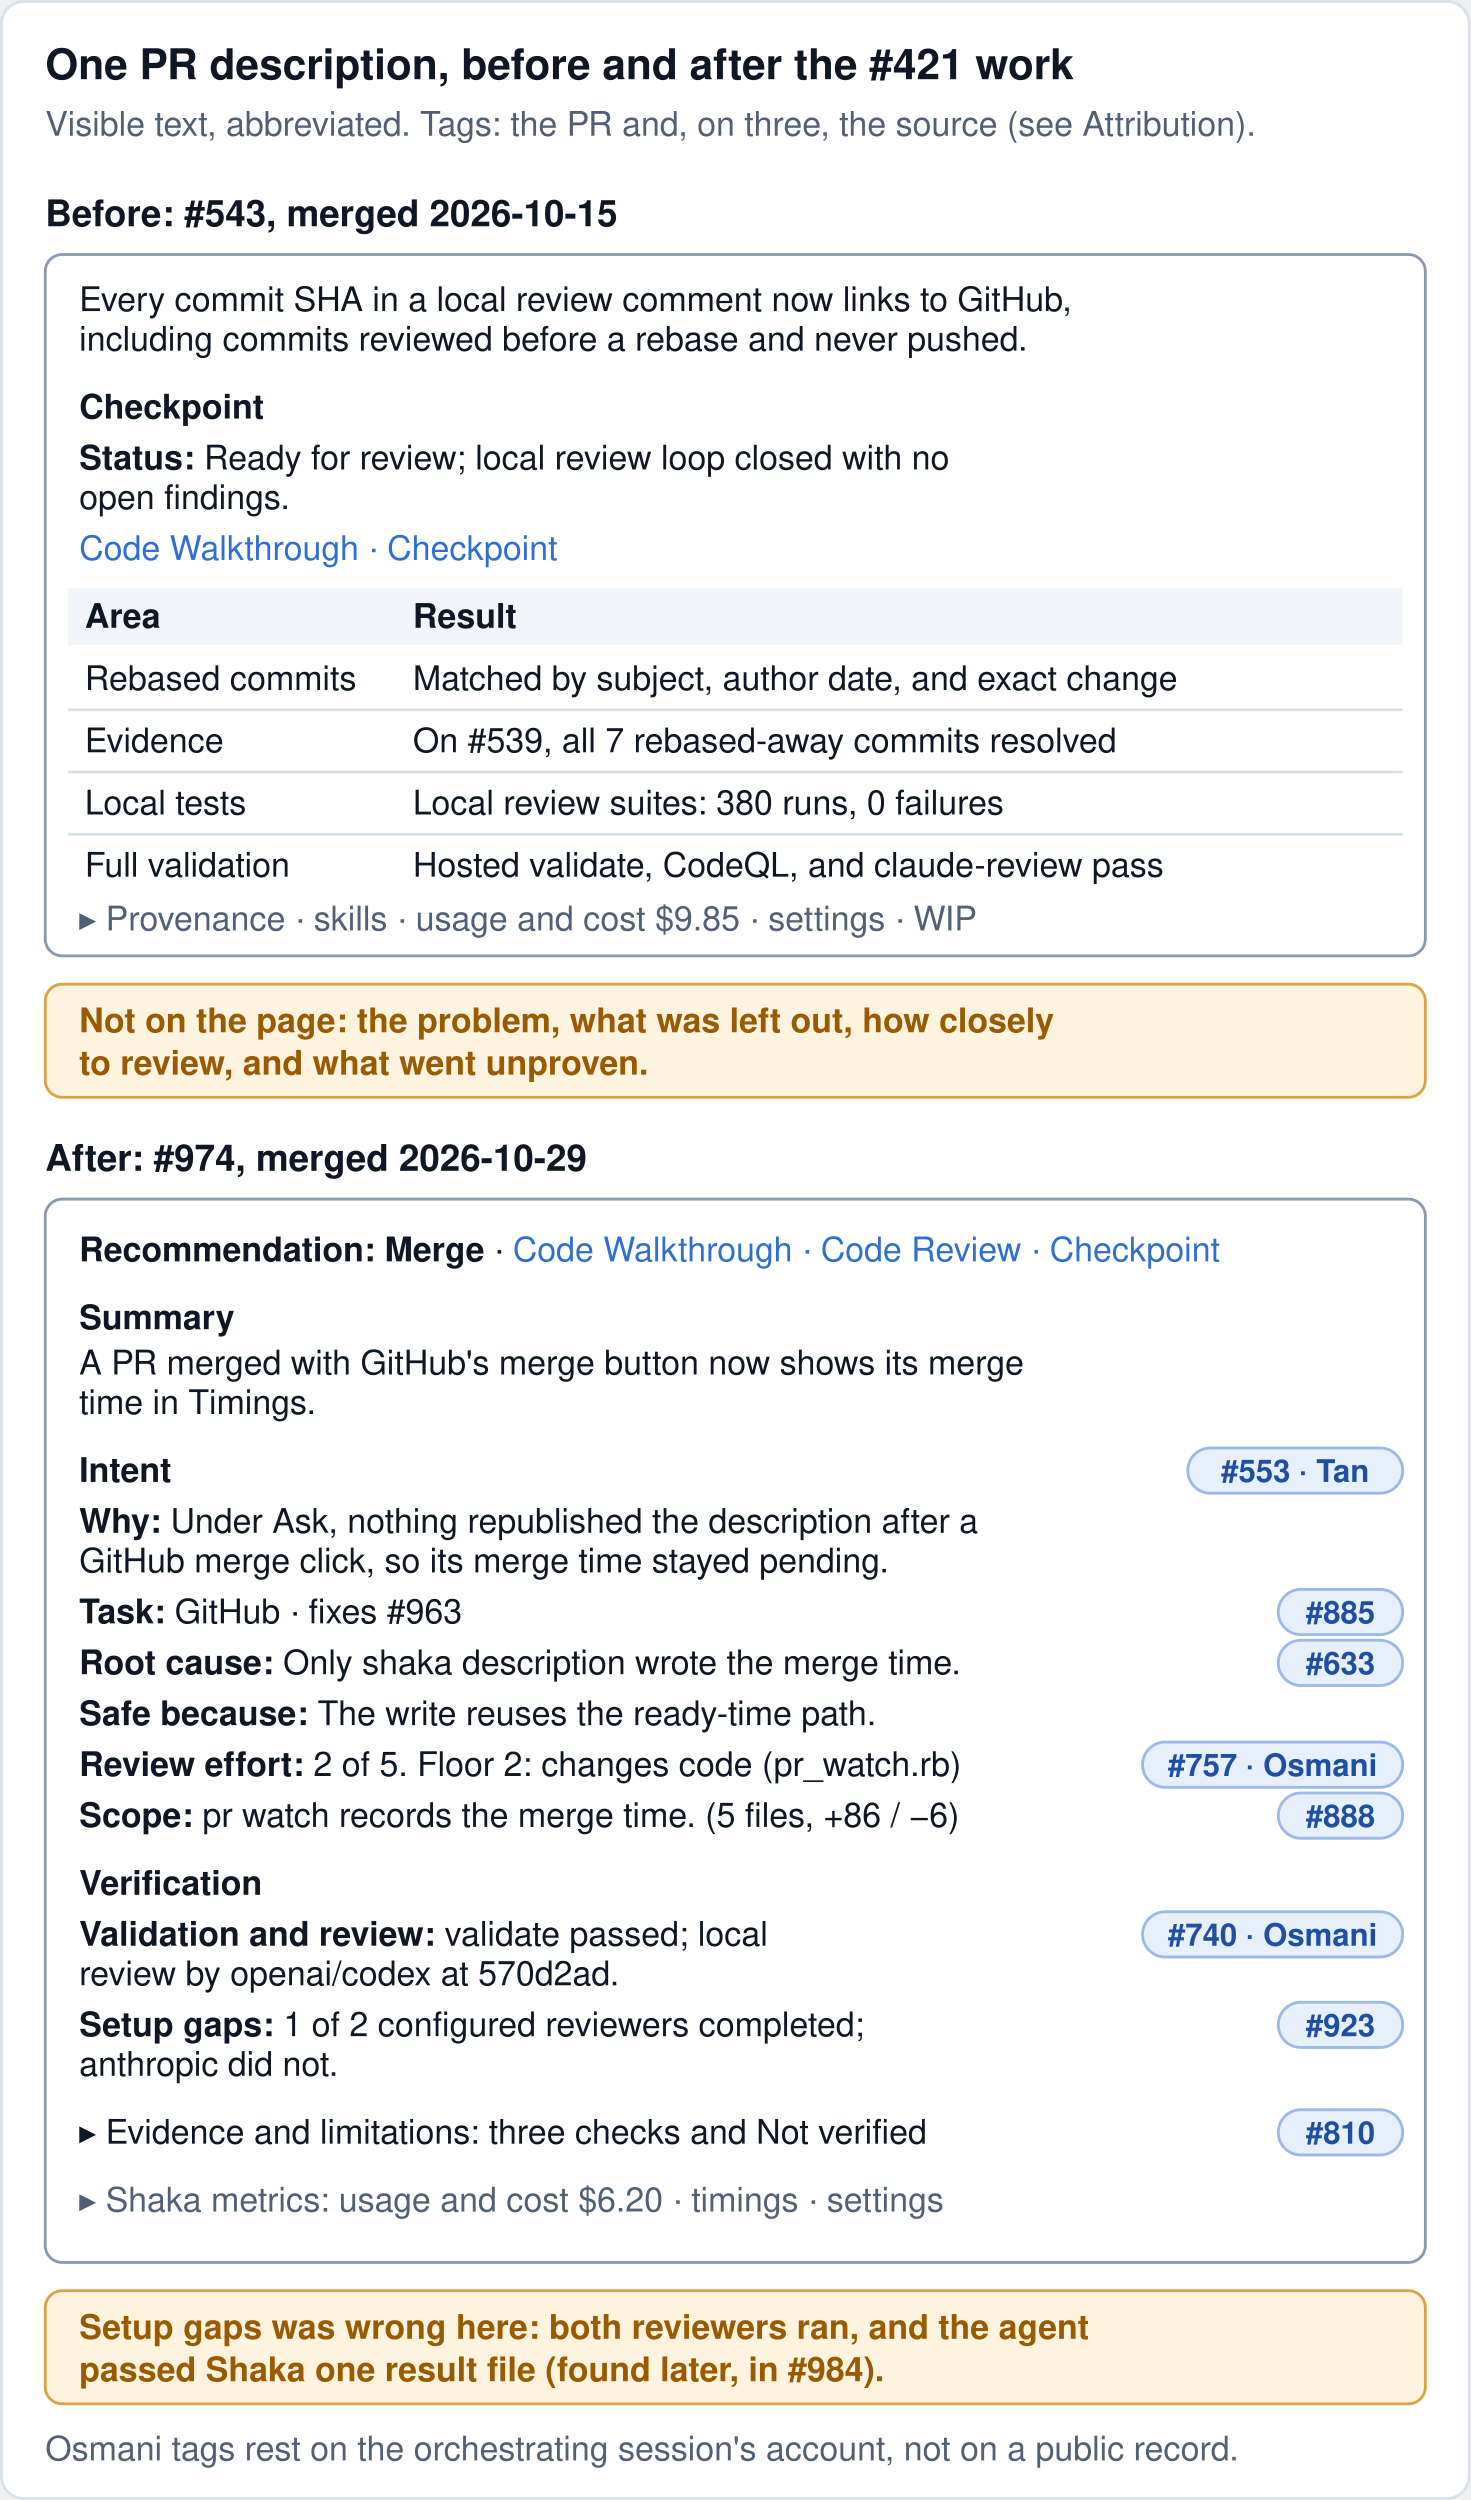
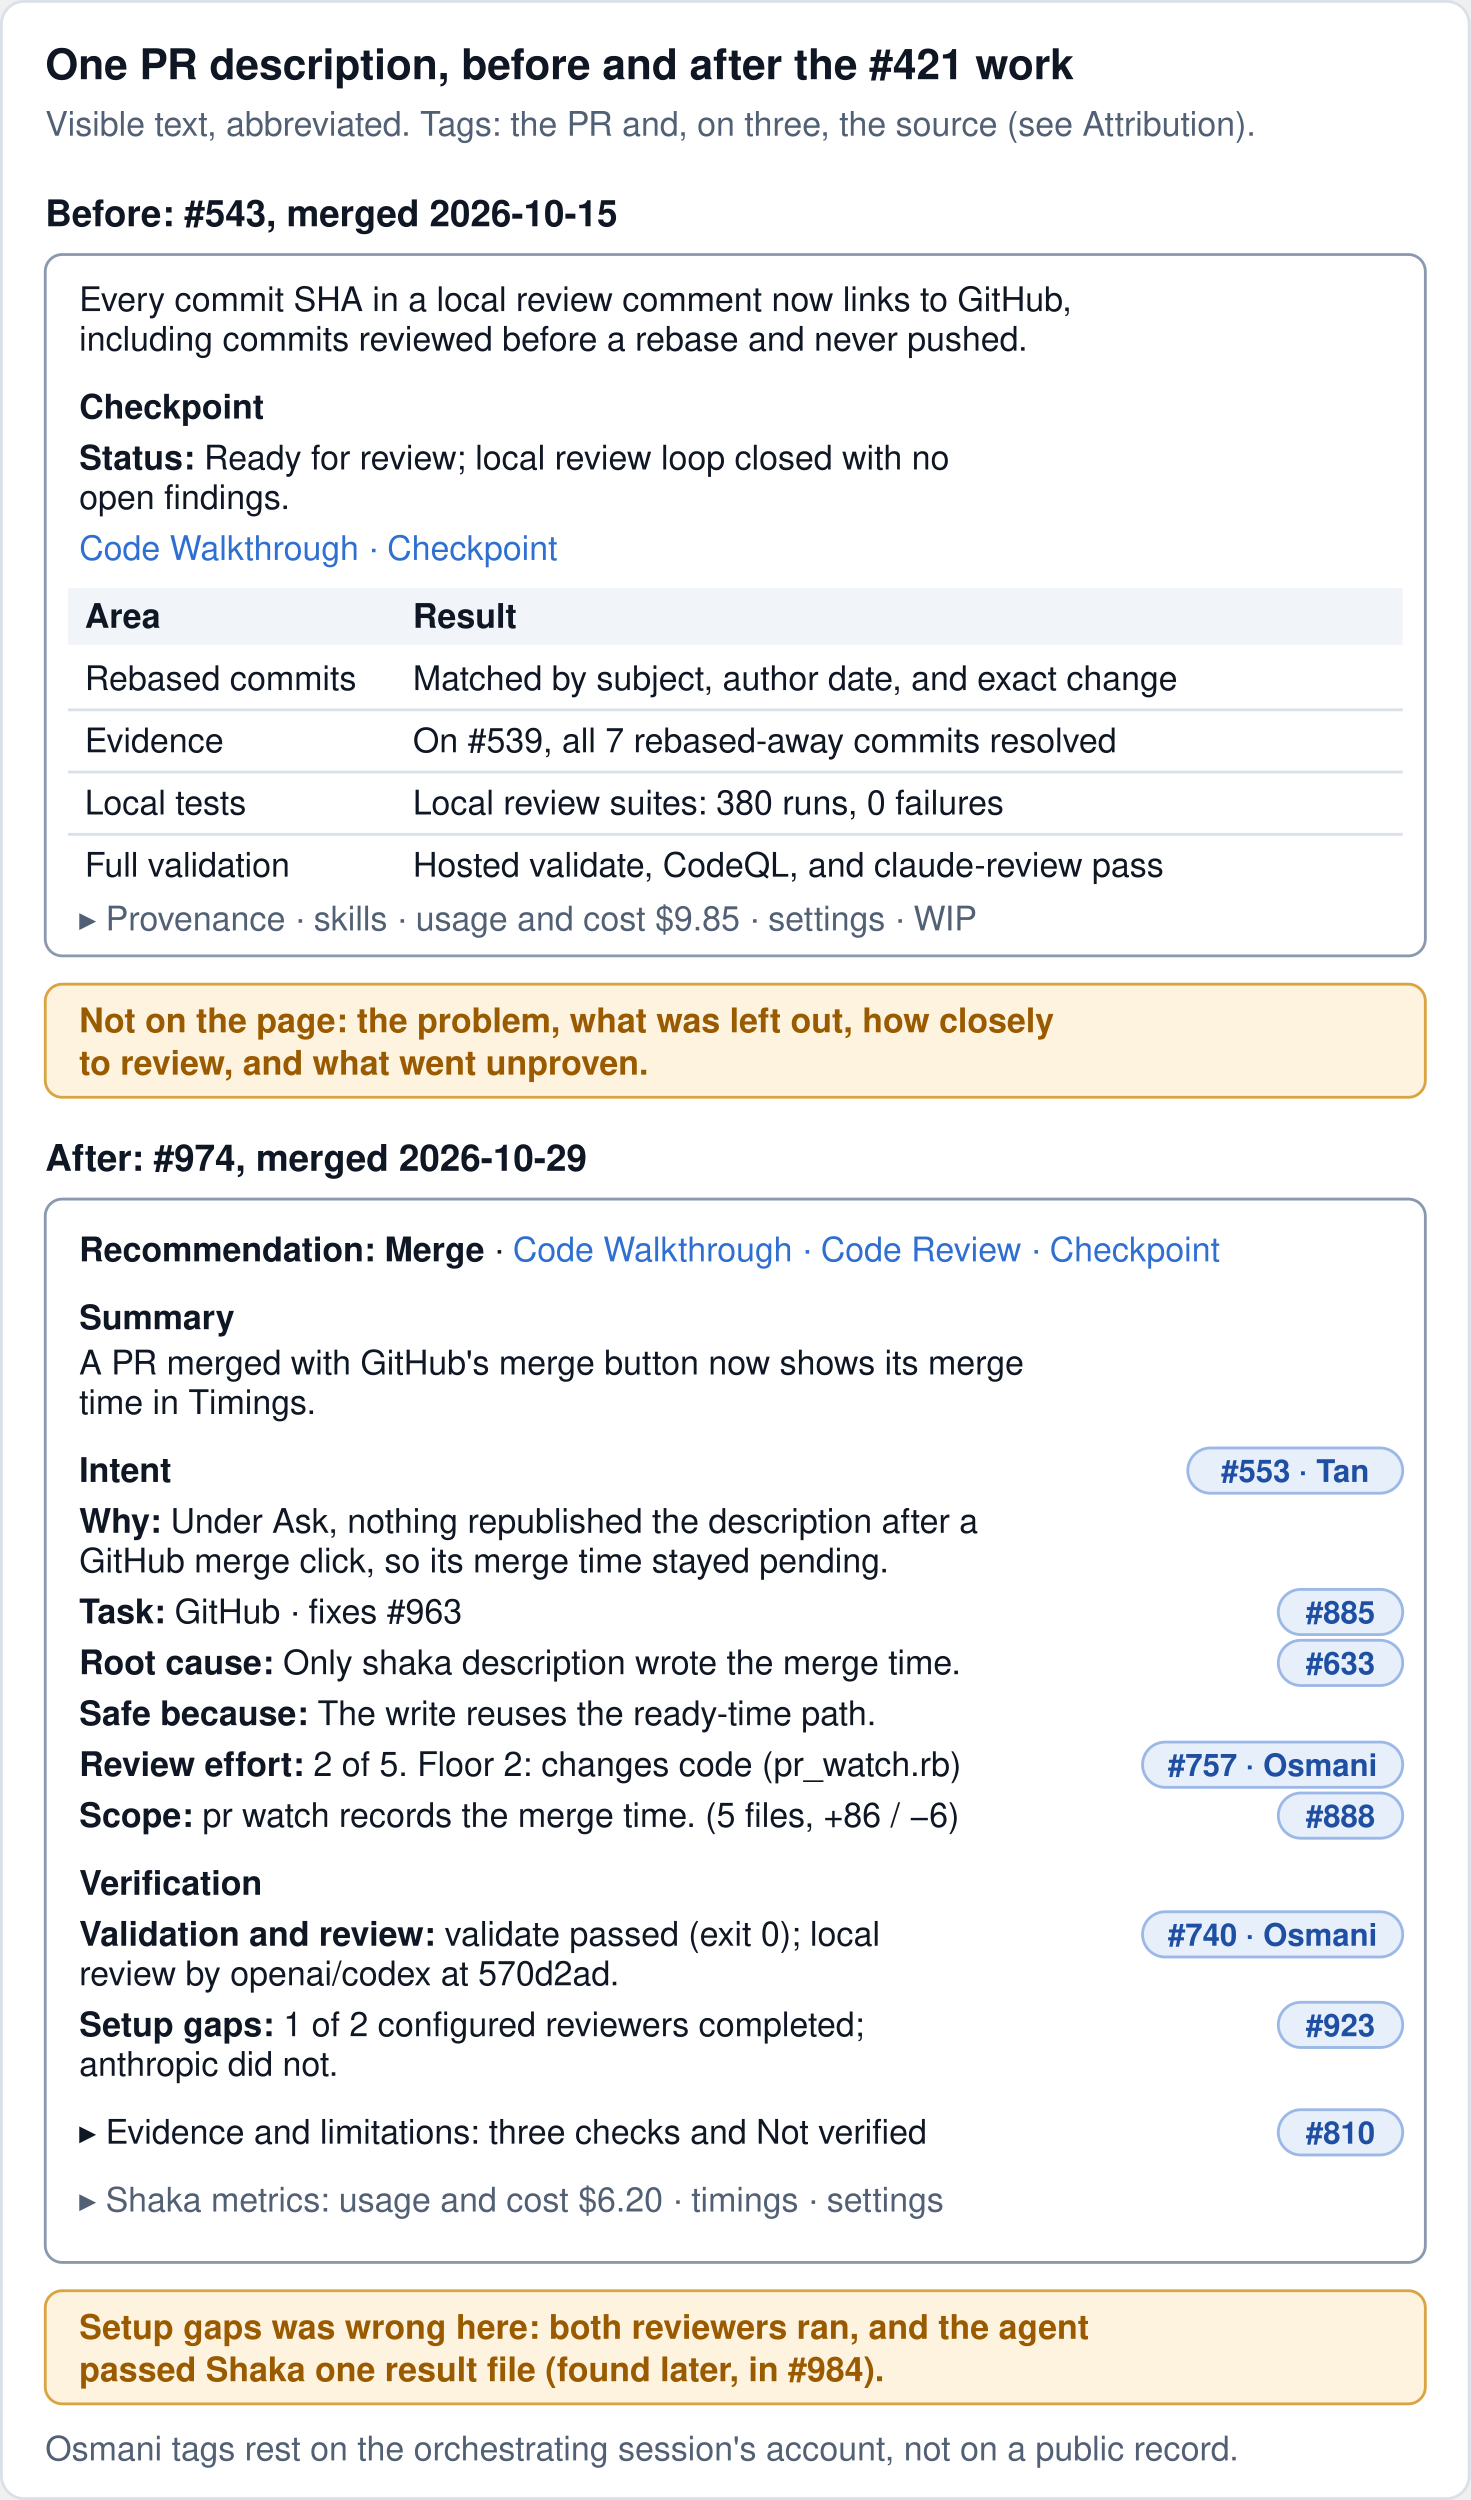
<svg xmlns="http://www.w3.org/2000/svg" viewBox="0 0 520 884" width="520" role="img" aria-labelledby="t d">
  <style>
.bg{fill:#fff;stroke:#d9e0e7}
text{font-family:ui-sans-serif,-apple-system,"Segoe UI",Helvetica,Arial,sans-serif;fill:#0f1724}
.h{font-size:15px;font-weight:600}
.p{font-size:13px;font-weight:600}
.u{font-size:12px}
.b{font-weight:600}
.m{fill:#516074}
.page{fill:#fff;stroke:#8a99ad}
.bar{fill:#f1f4f8}
.ln{stroke:#d9e0e7;stroke-width:1}
.lnk{fill:#2f6fd1}
.tag{fill:#e7effb;stroke:#9bb8e6}
.tt{fill:#1f4fa3;font-size:11px;font-weight:700;text-anchor:middle}
.warn{fill:#9a5b00}
.wbox{fill:#fdf3df;stroke:#d9a441}
@media (prefers-color-scheme:dark){
.bg{fill:#0f1724;stroke:#2a3648}
text{fill:#e6edf5}
.m{fill:#9fb0c3}
.page{fill:#131d2b;stroke:#3a4a60}
.bar{fill:#1b2738}
.ln{stroke:#2a3648}
.lnk{fill:#7fb0ff}
.tag{fill:#1d2f4d;stroke:#3d5f99}
.tt{fill:#a9c8ff}
.warn{fill:#e0a13a}
.wbox{fill:#2b2212;stroke:#8a6420}
}
</style>
  <rect class="bg" x="0.5" y="0.5" width="519" height="883" rx="8" />
  <text class="h" x="16" y="28">One PR description, before and after the #421 work</text>
  <text class="u m" x="16" y="48">Visible text, abbreviated. Tags: the PR and, on three, the source (see Attribution).</text>
  <text class="p" x="16" y="80">Before: #543, merged 2026-10-15</text>
  <rect class="page" x="16" y="90" width="488" height="248" rx="6" />
  <text class="u" x="28" y="110">Every commit SHA in a local review comment now links to GitHub,</text>
  <text class="u" x="28" y="124">including commits reviewed before a rebase and never pushed.</text>
  <text class="u b" x="28" y="148">Checkpoint</text>
  <text class="u" x="28" y="166">
    <tspan class="b">Status:</tspan> Ready for review; local review loop closed with no</text>
  <text class="u" x="28" y="180">open findings.</text>
  <text class="u lnk" x="28" y="198">Code Walkthrough · Checkpoint</text>
  <rect class="bar" x="24" y="208" width="472" height="20" />
  <text class="u b" x="30" y="222">Area</text>
  <text class="u b" x="146" y="222">Result</text>
  <text class="u" x="30" y="244">Rebased commits</text>
  <text class="u" x="146" y="244">Matched by subject, author date, and exact change</text>
  <line class="ln" x1="24" y1="251" x2="496" y2="251" />
  <text class="u" x="30" y="266">Evidence</text>
  <text class="u" x="146" y="266">On #539, all 7 rebased-away commits resolved</text>
  <line class="ln" x1="24" y1="273" x2="496" y2="273" />
  <text class="u" x="30" y="288">Local tests</text>
  <text class="u" x="146" y="288">Local review suites: 380 runs, 0 failures</text>
  <line class="ln" x1="24" y1="295" x2="496" y2="295" />
  <text class="u" x="30" y="310">Full validation</text>
  <text class="u" x="146" y="310">Hosted validate, CodeQL, and claude-review pass</text>
  <text class="u m" x="28" y="329">▸ Provenance · skills · usage and cost $9.85 · settings · WIP</text>
  <rect class="wbox" x="16" y="348" width="488" height="40" rx="6" />
  <text class="u warn b" x="28" y="365">Not on the page: the problem, what was left out, how closely</text>
  <text class="u warn b" x="28" y="380">to review, and what went unproven.</text>
  <text class="p" x="16" y="414">After: #974, merged 2026-10-29</text>
  <rect class="page" x="16" y="424" width="488" height="376" rx="6" />
  <text class="u" x="28" y="446">
    <tspan class="b">Recommendation: Merge</tspan> · <tspan class="lnk">Code Walkthrough · Code Review · Checkpoint</tspan>
  </text>
  <text class="u b" x="28" y="470">Summary</text>
  <text class="u" x="28" y="486">A PR merged with GitHub's merge button now shows its merge</text>
  <text class="u" x="28" y="500">time in Timings.</text>
  <text class="u b" x="28" y="524">Intent</text>
  <rect class="tag" x="420" y="512" width="76" height="16" rx="8" />
  <text class="tt" x="458" y="524">#553 · Tan</text>
  <text class="u" x="28" y="542">
    <tspan class="b">Why:</tspan> Under Ask, nothing republished the description after a</text>
  <text class="u" x="28" y="556">GitHub merge click, so its merge time stayed pending.</text>
  <text class="u" x="28" y="574">
    <tspan class="b">Task:</tspan> GitHub · fixes #963</text>
  <rect class="tag" x="452" y="562" width="44" height="16" rx="8" />
  <text class="tt" x="474" y="574">#885</text>
  <text class="u" x="28" y="592">
    <tspan class="b">Root cause:</tspan> Only shaka description wrote the merge time.</text>
  <rect class="tag" x="452" y="580" width="44" height="16" rx="8" />
  <text class="tt" x="474" y="592">#633</text>
  <text class="u" x="28" y="610">
    <tspan class="b">Safe because:</tspan> The write reuses the ready-time path.</text>
  <text class="u" x="28" y="628">
    <tspan class="b">Review effort:</tspan> 2 of 5. Floor 2: changes code (pr_watch.rb)</text>
  <rect class="tag" x="404" y="616" width="92" height="16" rx="8" />
  <text class="tt" x="450" y="628">#757 · Osmani</text>
  <text class="u" x="28" y="646">
    <tspan class="b">Scope:</tspan> pr watch records the merge time. (5 files, +86 / −6)</text>
  <rect class="tag" x="452" y="634" width="44" height="16" rx="8" />
  <text class="tt" x="474" y="646">#888</text>
  <text class="u b" x="28" y="670">Verification</text>
  <text class="u" x="28" y="688">
-     <tspan class="b">Validation and review:</tspan> validate passed; local</text>
+     <tspan class="b">Validation and review:</tspan> validate passed (exit 0); local</text>
  <rect class="tag" x="404" y="676" width="92" height="16" rx="8" />
  <text class="tt" x="450" y="688">#740 · Osmani</text>
  <text class="u" x="28" y="702">review by openai/codex at 570d2ad.</text>
  <text class="u" x="28" y="720">
    <tspan class="b">Setup gaps:</tspan> 1 of 2 configured reviewers completed;</text>
  <rect class="tag" x="452" y="708" width="44" height="16" rx="8" />
  <text class="tt" x="474" y="720">#923</text>
  <text class="u" x="28" y="734">anthropic did not.</text>
  <text class="u" x="28" y="758">▸ Evidence and limitations: three checks and Not verified</text>
  <rect class="tag" x="452" y="746" width="44" height="16" rx="8" />
  <text class="tt" x="474" y="758">#810</text>
  <text class="u m" x="28" y="782">▸ Shaka metrics: usage and cost $6.20 · timings · settings</text>
  <rect class="wbox" x="16" y="810" width="488" height="40" rx="6" />
  <text class="u warn b" x="28" y="827">Setup gaps was wrong here: both reviewers ran, and the agent</text>
  <text class="u warn b" x="28" y="842">passed Shaka one result file (found later, in #984).</text>
  <text class="u m" x="16" y="870">Osmani tags rest on the orchestrating session's account, not on a public record.</text>
</svg>
